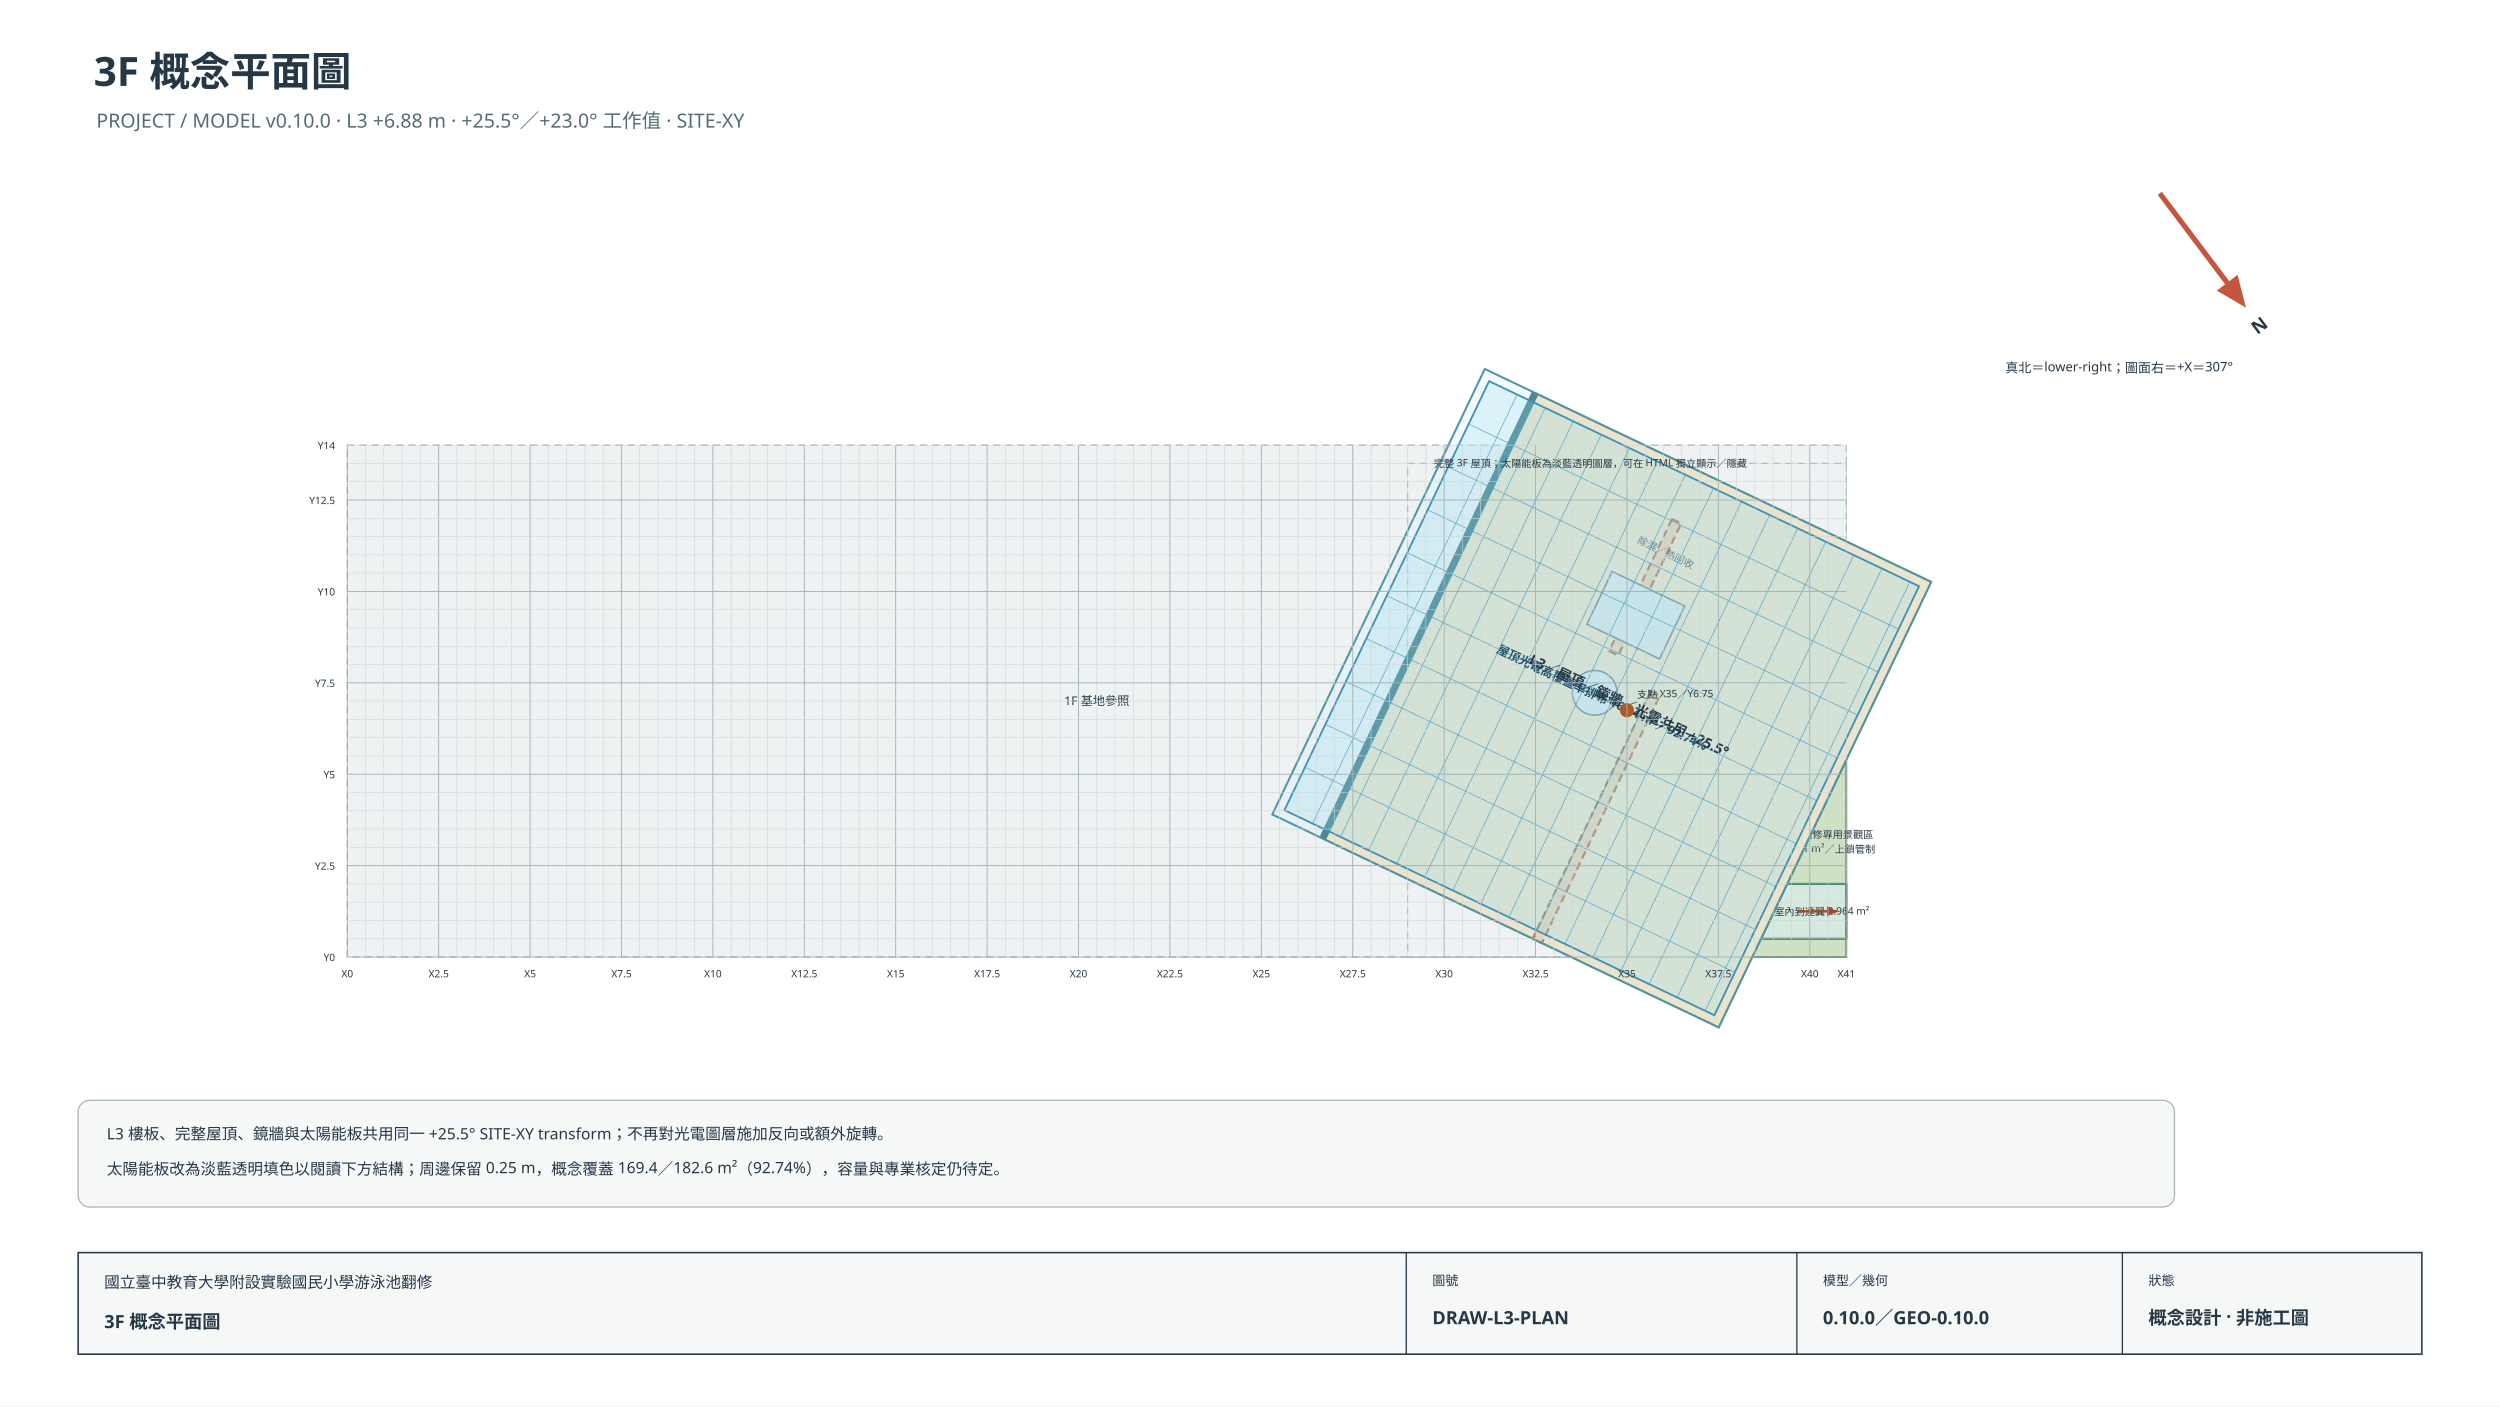
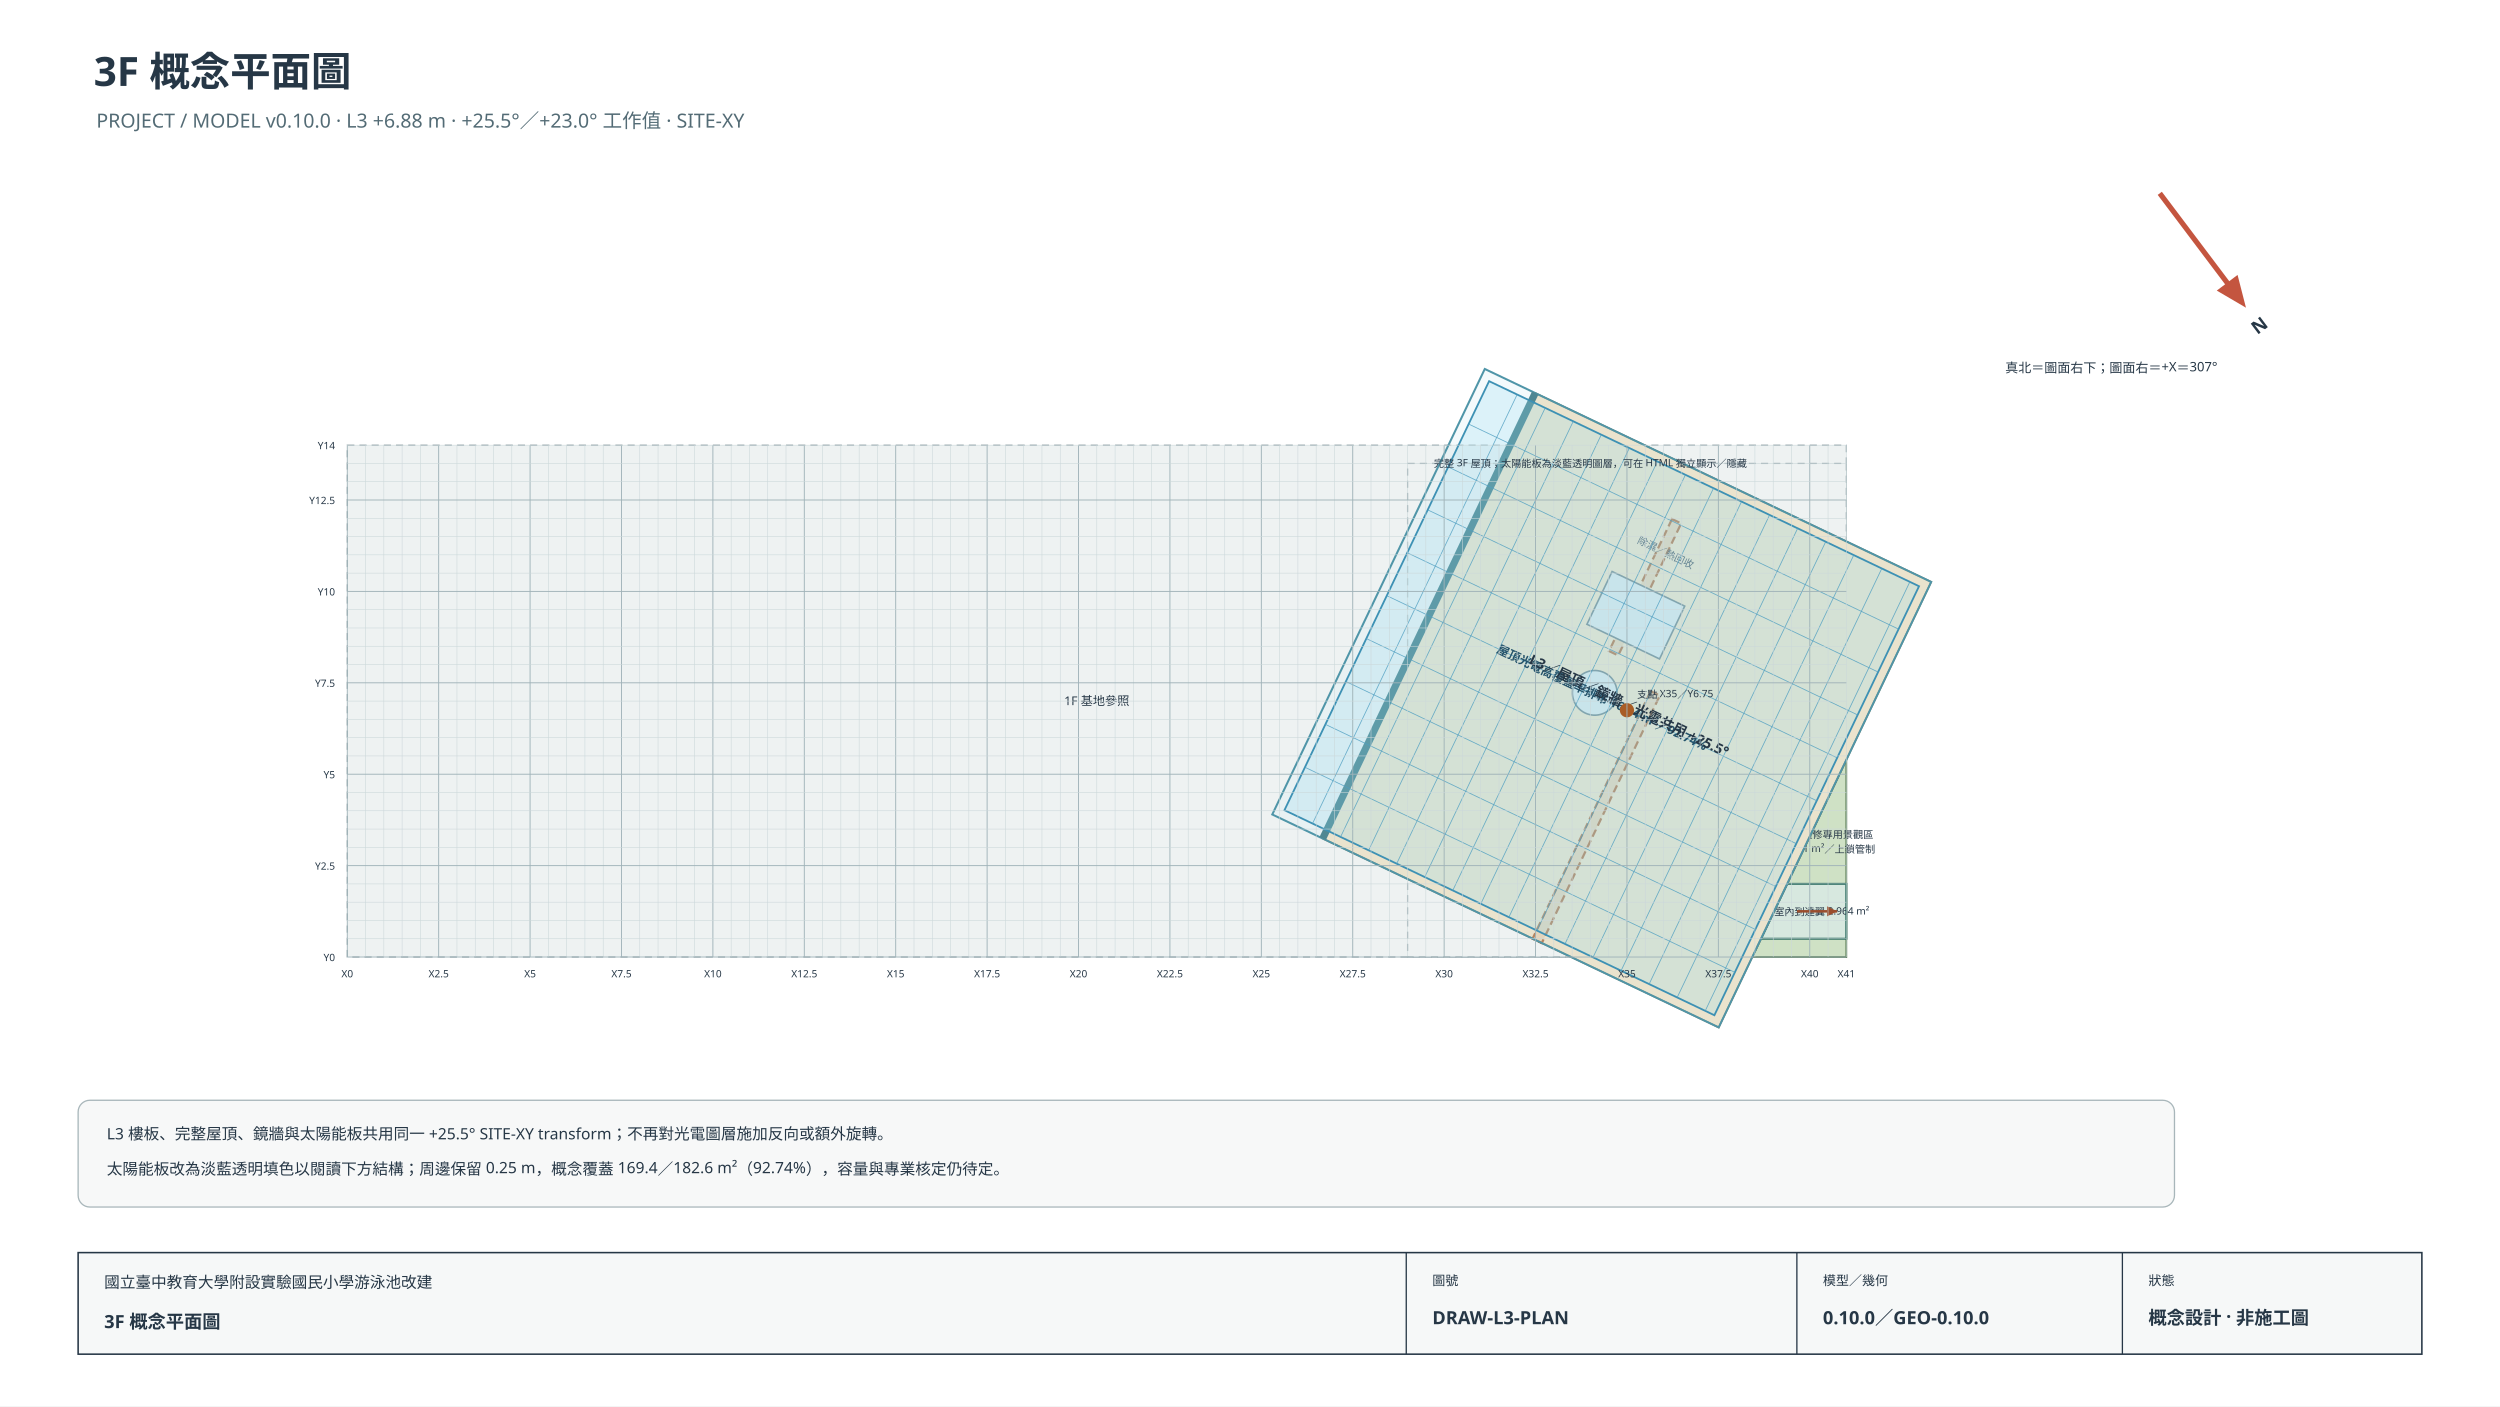
<svg xmlns="http://www.w3.org/2000/svg" width="1920" height="1080" viewBox="0 0 1920 1080" role="img" aria-labelledby="title desc" data-model-version="0.10.0" data-active-geometry="GEO-0.10.0" data-coordinate-system="SITE-XY">
  <style>
  text{font-family:"Noto Sans TC","Microsoft JhengHei",sans-serif;fill:#263746}.title{font-size:31px;font-weight:800}.subtitle{font-size:15px;fill:#536b75}.label{font-size:14px;font-weight:700}.small{font-size:12px}.tiny{font-size:10px}.grid{stroke:#cbd7da;stroke-width:.55}.gridMajor{stroke:#9fb2b8;stroke-width:.9}.outline{fill:none;stroke:#263746;stroke-width:2}.reference{fill:#eef2f2;stroke:#97a8ad;stroke-width:1.2;stroke-dasharray:7 5}.pool{fill:#bfe4ef;stroke:#227698;stroke-width:2}.lane{stroke:#f8fbfc;stroke-width:2;stroke-dasharray:8 5}.working{fill:#f1dfbe;stroke:#a96f28;stroke-width:1.6}.confirmed{fill:#d8ece4;stroke:#237c64;stroke-width:1.6}.service{fill:#dbe5e6;stroke:#5b7278;stroke-width:1.6}.chemical{fill:#ead9e8;stroke:#8e5a88;stroke-width:1.6}.deferred{fill:#e4dbed;stroke:#7c5c98;stroke-width:1.5;stroke-dasharray:6 4}.stair{fill:#d7dde0;stroke:#263746;stroke-width:1.6}.structure{fill:#c3793c;fill-opacity:.18;stroke:#a95c25;stroke-width:2.2;stroke-dasharray:8 4}.dim{stroke:#536b75;stroke-width:1;fill:none}.titleBox{fill:#f6f8f8;stroke:#263746;stroke-width:1.2}.note{fill:#f7f8f8;stroke:#a8b6ba;stroke-width:1}.mirror{stroke:#4f8792;stroke-width:7}.roof{fill:#d8eef2;fill-opacity:.28;stroke:#4f95a8;stroke-width:2}.level{stroke:#8b9ba0;stroke-width:1;stroke-dasharray:7 5}.water{fill:#8fd2e6;fill-opacity:.75;stroke:#227698;stroke-width:2}.wall{fill:#c9d3d4;stroke:#536b75;stroke-width:1.5}.terrace{fill:#cfe1c5;stroke:#52774b;stroke-width:1.7}.arrival{fill:#d7e8df;stroke:#286b5c;stroke-width:2}.corridor{fill:#dcecef;stroke:#357487;stroke-width:1.6}.female{fill:#e5e0ee;stroke:#76598d;stroke-width:1.6}.glassLine{stroke:#3d9bb3;stroke-width:7}.wallLine{stroke:#65757b;stroke-width:6}.windowLine{stroke:#4fa5bb;stroke-width:8}.locker{fill:#cfd8d8;stroke:#64787a;stroke-width:1}.counter{fill:#d7c5ab;stroke:#8a6234;stroke-width:1.5}.plant{fill:#bed6b2;stroke:#52774b;stroke-width:1.3}.pv{fill:#8fd9ee;fill-opacity:.24;stroke:#3d91b4;stroke-width:1.8}.pvGrid{stroke:#4f9fc1;stroke-width:.8;stroke-opacity:.82}.projected{fill:none;stroke:#9b6a43;stroke-width:1.5;stroke-dasharray:6 4}.rain{fill:#d9e5ef;fill-opacity:.55;stroke:#6f6a96;stroke-width:1.5;stroke-dasharray:5 3}
</style>
  <rect width="1920" height="1080" fill="#fff" />
  <text x="72" y="66" class="title">3F 概念平面圖</text>
  <text x="74" y="98" class="subtitle">PROJECT / MODEL v0.10.0 · L3 +6.88 m · +25.5°／+23.0° 工作值 · SITE-XY</text>
  <g data-north-plan-direction="lower-right" data-north-rotation="143" transform="translate(1690 190) rotate(143)">
    <line x1="0" y1="52" x2="0" y2="-38" stroke="#c4553f" stroke-width="4" />
    <path d="M0 -58L-10 -34H10Z" fill="#c4553f" />
    <text x="0" y="-70" text-anchor="middle" class="label">N</text>
  </g>
-   <text x="1540" y="286" class="tiny">真北＝lower-right；圖面右＝+X＝307°</text>
+   <text x="1540" y="286" class="tiny">真北＝圖面右下；圖面右＝+X＝307°</text>
  <g transform="translate(184.8 118.8) scale(0.78)" data-drawing-scale="fit-complete-rotated-roof">
    <g data-entity="SITE-01" data-coordinate-system="SITE-XY" data-bounds="0,41,0,14">
      <rect x="105" y="286" width="1476" height="504" class="reference" />
      <text x="843" y="542" text-anchor="middle" class="small">1F 基地參照</text>
    </g>
    <g data-entity="L2-PLATE-01" data-coordinate-system="SITE-XY" data-bounds="29,41,0,13.5">
      <rect x="1149" y="304" width="432" height="486" class="reference" />
      <text x="1365" y="551" text-anchor="middle" class="small">固定 L2 投影</text>
    </g>
    <polygon points="1488.408,790 1581,790 1581,595.888" class="terrace" data-entity="L3-EXT-01" data-gross-area="6.935" />
    <text x="1557.6" y="673" text-anchor="middle" class="tiny">教師／維修專用景觀區</text>
    <text x="1557.6" y="687.4" text-anchor="middle" class="tiny">淨 3.971 m²／上鎖管制</text>
    <polygon points="1496.976,772 1581,772 1581,718 1522.752,718" class="arrival" data-entity="Z-L3-ARRIVAL-01" data-covered="true" />
    <text x="1546.8" y="749" text-anchor="middle" class="tiny">有頂室內到達翼 2.964 m²</text>
    <line x1="1532.4" y1="745" x2="1572" y2="745" stroke="#9a4e2d" stroke-width="2.5" />
    <path d="M1572 745l-10 -5v10z" fill="#9a4e2d" />
    <g data-entity="L3-ROTATED-ASSEMBLY" data-shared-plan-rotation="25.5" transform="rotate(25.5 1365 547)">
      <g data-entity="L3-PLATE-01" data-coordinate-system="SITE-XY" data-bounds="29,41,0,13.5">
        <rect x="1149" y="304" width="432" height="486" class="working" />
      </g>
      <g class="structure">
        <rect x="1324" y="358" width="10" height="144" />
        <rect x="1378" y="520" width="10" height="270" />
      </g>
      <g>
        <rect x="1293" y="430" width="79.2" height="57.6" class="service" />
        <circle cx="1329" cy="545.2" r="22" class="service" />
        <text x="1332.6" y="394" text-anchor="middle" class="tiny">除濕／熱回收</text>
        <text x="1329" y="549.2" text-anchor="middle" class="tiny">水塔</text>
      </g>
      <g data-entity="RF-L3-01" data-area="182.628" data-complete-roof="true">
        <rect x="1093.992" y="304" width="487.008" height="486" class="roof" />
      </g>
      <line x1="1149" y1="790" x2="1149" y2="304" class="mirror" data-entity="F-MIR-01" />
      <g data-entity="RF-PV-RES-01" data-area="169.364" data-roof-area="182.628" data-coverage-percent="92.74" data-perimeter-setback="0.25" data-capacity-status="deferred" data-shared-plan-rotation="25.5">
        <rect x="1102.992" y="313" width="469.008" height="468" class="pv" />
        <line x1="1133.592" y1="781" x2="1133.592" y2="313" class="pvGrid" />
        <line x1="1164.192" y1="781" x2="1164.192" y2="313" class="pvGrid" />
        <line x1="1194.792" y1="781" x2="1194.792" y2="313" class="pvGrid" />
        <line x1="1225.392" y1="781" x2="1225.392" y2="313" class="pvGrid" />
        <line x1="1255.992" y1="781" x2="1255.992" y2="313" class="pvGrid" />
        <line x1="1286.592" y1="781" x2="1286.592" y2="313" class="pvGrid" />
        <line x1="1317.192" y1="781" x2="1317.192" y2="313" class="pvGrid" />
        <line x1="1347.792" y1="781" x2="1347.792" y2="313" class="pvGrid" />
        <line x1="1378.392" y1="781" x2="1378.392" y2="313" class="pvGrid" />
        <line x1="1408.992" y1="781" x2="1408.992" y2="313" class="pvGrid" />
        <line x1="1439.592" y1="781" x2="1439.592" y2="313" class="pvGrid" />
        <line x1="1470.192" y1="781" x2="1470.192" y2="313" class="pvGrid" />
        <line x1="1500.792" y1="781" x2="1500.792" y2="313" class="pvGrid" />
        <line x1="1531.392" y1="781" x2="1531.392" y2="313" class="pvGrid" />
        <line x1="1561.992" y1="781" x2="1561.992" y2="313" class="pvGrid" />
        <line x1="1102.992" y1="734.2" x2="1572" y2="734.2" class="pvGrid" />
        <line x1="1102.992" y1="687.4" x2="1572" y2="687.4" class="pvGrid" />
        <line x1="1102.992" y1="640.6" x2="1572" y2="640.6" class="pvGrid" />
        <line x1="1102.992" y1="593.8" x2="1572" y2="593.8" class="pvGrid" />
        <line x1="1102.992" y1="547" x2="1572" y2="547" class="pvGrid" />
        <line x1="1102.992" y1="500.2" x2="1572" y2="500.2" class="pvGrid" />
        <line x1="1102.992" y1="453.4" x2="1572" y2="453.4" class="pvGrid" />
        <line x1="1102.992" y1="406.6" x2="1572" y2="406.6" class="pvGrid" />
        <line x1="1102.992" y1="359.8" x2="1572" y2="359.8" class="pvGrid" />
        <text x="1337.496" y="551" text-anchor="middle" class="small" style="fill:#24536b;font-weight:700">屋頂光電高覆蓋率排布 169.4 m²／92.74%</text>
      </g>
      <text x="1365" y="547" text-anchor="middle" class="label">L3／屋頂／鏡牆／光電共用 +25.5°</text>
    </g>
    <circle cx="1365" cy="547" r="7" fill="#a95c25" />
    <text x="1375" y="535" class="tiny">支點 X35／Y6.75</text>
    <g aria-label="SITE-XY 0.5 m grid" data-grid-visible="true" data-minor-spacing="0.5" data-major-spacing="2.5">
      <line x1="105" y1="286" x2="105" y2="790" class="gridMajor" />
      <text x="105" y="810" text-anchor="middle" class="tiny">X0</text>
      <line x1="123" y1="286" x2="123" y2="790" class="grid" />
      <line x1="141" y1="286" x2="141" y2="790" class="grid" />
      <line x1="159" y1="286" x2="159" y2="790" class="grid" />
      <line x1="177" y1="286" x2="177" y2="790" class="grid" />
      <line x1="195" y1="286" x2="195" y2="790" class="gridMajor" />
      <text x="195" y="810" text-anchor="middle" class="tiny">X2.5</text>
      <line x1="213" y1="286" x2="213" y2="790" class="grid" />
      <line x1="231" y1="286" x2="231" y2="790" class="grid" />
      <line x1="249" y1="286" x2="249" y2="790" class="grid" />
      <line x1="267" y1="286" x2="267" y2="790" class="grid" />
      <line x1="285" y1="286" x2="285" y2="790" class="gridMajor" />
      <text x="285" y="810" text-anchor="middle" class="tiny">X5</text>
      <line x1="303" y1="286" x2="303" y2="790" class="grid" />
      <line x1="321" y1="286" x2="321" y2="790" class="grid" />
      <line x1="339" y1="286" x2="339" y2="790" class="grid" />
      <line x1="357" y1="286" x2="357" y2="790" class="grid" />
      <line x1="375" y1="286" x2="375" y2="790" class="gridMajor" />
      <text x="375" y="810" text-anchor="middle" class="tiny">X7.5</text>
      <line x1="393" y1="286" x2="393" y2="790" class="grid" />
      <line x1="411" y1="286" x2="411" y2="790" class="grid" />
      <line x1="429" y1="286" x2="429" y2="790" class="grid" />
      <line x1="447" y1="286" x2="447" y2="790" class="grid" />
      <line x1="465" y1="286" x2="465" y2="790" class="gridMajor" />
      <text x="465" y="810" text-anchor="middle" class="tiny">X10</text>
      <line x1="483" y1="286" x2="483" y2="790" class="grid" />
      <line x1="501" y1="286" x2="501" y2="790" class="grid" />
      <line x1="519" y1="286" x2="519" y2="790" class="grid" />
      <line x1="537" y1="286" x2="537" y2="790" class="grid" />
      <line x1="555" y1="286" x2="555" y2="790" class="gridMajor" />
      <text x="555" y="810" text-anchor="middle" class="tiny">X12.5</text>
      <line x1="573" y1="286" x2="573" y2="790" class="grid" />
      <line x1="591" y1="286" x2="591" y2="790" class="grid" />
      <line x1="609" y1="286" x2="609" y2="790" class="grid" />
      <line x1="627" y1="286" x2="627" y2="790" class="grid" />
      <line x1="645" y1="286" x2="645" y2="790" class="gridMajor" />
      <text x="645" y="810" text-anchor="middle" class="tiny">X15</text>
      <line x1="663" y1="286" x2="663" y2="790" class="grid" />
      <line x1="681" y1="286" x2="681" y2="790" class="grid" />
      <line x1="699" y1="286" x2="699" y2="790" class="grid" />
      <line x1="717" y1="286" x2="717" y2="790" class="grid" />
      <line x1="735" y1="286" x2="735" y2="790" class="gridMajor" />
      <text x="735" y="810" text-anchor="middle" class="tiny">X17.5</text>
      <line x1="753" y1="286" x2="753" y2="790" class="grid" />
      <line x1="771" y1="286" x2="771" y2="790" class="grid" />
      <line x1="789" y1="286" x2="789" y2="790" class="grid" />
      <line x1="807" y1="286" x2="807" y2="790" class="grid" />
      <line x1="825" y1="286" x2="825" y2="790" class="gridMajor" />
      <text x="825" y="810" text-anchor="middle" class="tiny">X20</text>
      <line x1="843" y1="286" x2="843" y2="790" class="grid" />
      <line x1="861" y1="286" x2="861" y2="790" class="grid" />
      <line x1="879" y1="286" x2="879" y2="790" class="grid" />
      <line x1="897" y1="286" x2="897" y2="790" class="grid" />
      <line x1="915" y1="286" x2="915" y2="790" class="gridMajor" />
      <text x="915" y="810" text-anchor="middle" class="tiny">X22.5</text>
      <line x1="933" y1="286" x2="933" y2="790" class="grid" />
      <line x1="951" y1="286" x2="951" y2="790" class="grid" />
      <line x1="969" y1="286" x2="969" y2="790" class="grid" />
      <line x1="987" y1="286" x2="987" y2="790" class="grid" />
      <line x1="1005" y1="286" x2="1005" y2="790" class="gridMajor" />
      <text x="1005" y="810" text-anchor="middle" class="tiny">X25</text>
      <line x1="1023" y1="286" x2="1023" y2="790" class="grid" />
      <line x1="1041" y1="286" x2="1041" y2="790" class="grid" />
      <line x1="1059" y1="286" x2="1059" y2="790" class="grid" />
      <line x1="1077" y1="286" x2="1077" y2="790" class="grid" />
      <line x1="1095" y1="286" x2="1095" y2="790" class="gridMajor" />
      <text x="1095" y="810" text-anchor="middle" class="tiny">X27.5</text>
      <line x1="1113" y1="286" x2="1113" y2="790" class="grid" />
      <line x1="1131" y1="286" x2="1131" y2="790" class="grid" />
      <line x1="1149" y1="286" x2="1149" y2="790" class="grid" />
      <line x1="1167" y1="286" x2="1167" y2="790" class="grid" />
      <line x1="1185" y1="286" x2="1185" y2="790" class="gridMajor" />
      <text x="1185" y="810" text-anchor="middle" class="tiny">X30</text>
      <line x1="1203" y1="286" x2="1203" y2="790" class="grid" />
      <line x1="1221" y1="286" x2="1221" y2="790" class="grid" />
      <line x1="1239" y1="286" x2="1239" y2="790" class="grid" />
      <line x1="1257" y1="286" x2="1257" y2="790" class="grid" />
      <line x1="1275" y1="286" x2="1275" y2="790" class="gridMajor" />
      <text x="1275" y="810" text-anchor="middle" class="tiny">X32.5</text>
      <line x1="1293" y1="286" x2="1293" y2="790" class="grid" />
      <line x1="1311" y1="286" x2="1311" y2="790" class="grid" />
      <line x1="1329" y1="286" x2="1329" y2="790" class="grid" />
      <line x1="1347" y1="286" x2="1347" y2="790" class="grid" />
      <line x1="1365" y1="286" x2="1365" y2="790" class="gridMajor" />
      <text x="1365" y="810" text-anchor="middle" class="tiny">X35</text>
      <line x1="1383" y1="286" x2="1383" y2="790" class="grid" />
      <line x1="1401" y1="286" x2="1401" y2="790" class="grid" />
      <line x1="1419" y1="286" x2="1419" y2="790" class="grid" />
      <line x1="1437" y1="286" x2="1437" y2="790" class="grid" />
      <line x1="1455" y1="286" x2="1455" y2="790" class="gridMajor" />
      <text x="1455" y="810" text-anchor="middle" class="tiny">X37.5</text>
      <line x1="1473" y1="286" x2="1473" y2="790" class="grid" />
      <line x1="1491" y1="286" x2="1491" y2="790" class="grid" />
      <line x1="1509" y1="286" x2="1509" y2="790" class="grid" />
      <line x1="1527" y1="286" x2="1527" y2="790" class="grid" />
      <line x1="1545" y1="286" x2="1545" y2="790" class="gridMajor" />
      <text x="1545" y="810" text-anchor="middle" class="tiny">X40</text>
      <line x1="1563" y1="286" x2="1563" y2="790" class="grid" />
      <line x1="1581" y1="286" x2="1581" y2="790" class="grid" />
      <text x="1581" y="810" text-anchor="middle" class="tiny">X41</text>
      <line x1="105" y1="790" x2="1581" y2="790" class="gridMajor" />
      <text x="93" y="794" text-anchor="end" class="tiny">Y0</text>
      <line x1="105" y1="772" x2="1581" y2="772" class="grid" />
      <line x1="105" y1="754" x2="1581" y2="754" class="grid" />
      <line x1="105" y1="736" x2="1581" y2="736" class="grid" />
      <line x1="105" y1="718" x2="1581" y2="718" class="grid" />
      <line x1="105" y1="700" x2="1581" y2="700" class="gridMajor" />
      <text x="93" y="704" text-anchor="end" class="tiny">Y2.5</text>
      <line x1="105" y1="682" x2="1581" y2="682" class="grid" />
      <line x1="105" y1="664" x2="1581" y2="664" class="grid" />
      <line x1="105" y1="646" x2="1581" y2="646" class="grid" />
      <line x1="105" y1="628" x2="1581" y2="628" class="grid" />
      <line x1="105" y1="610" x2="1581" y2="610" class="gridMajor" />
      <text x="93" y="614" text-anchor="end" class="tiny">Y5</text>
      <line x1="105" y1="592" x2="1581" y2="592" class="grid" />
      <line x1="105" y1="574" x2="1581" y2="574" class="grid" />
      <line x1="105" y1="556" x2="1581" y2="556" class="grid" />
      <line x1="105" y1="538" x2="1581" y2="538" class="grid" />
      <line x1="105" y1="520" x2="1581" y2="520" class="gridMajor" />
      <text x="93" y="524" text-anchor="end" class="tiny">Y7.5</text>
      <line x1="105" y1="502" x2="1581" y2="502" class="grid" />
      <line x1="105" y1="484" x2="1581" y2="484" class="grid" />
      <line x1="105" y1="466" x2="1581" y2="466" class="grid" />
      <line x1="105" y1="448" x2="1581" y2="448" class="grid" />
      <line x1="105" y1="430" x2="1581" y2="430" class="gridMajor" />
      <text x="93" y="434" text-anchor="end" class="tiny">Y10</text>
      <line x1="105" y1="412" x2="1581" y2="412" class="grid" />
      <line x1="105" y1="394" x2="1581" y2="394" class="grid" />
      <line x1="105" y1="376" x2="1581" y2="376" class="grid" />
      <line x1="105" y1="358" x2="1581" y2="358" class="grid" />
      <line x1="105" y1="340" x2="1581" y2="340" class="gridMajor" />
      <text x="93" y="344" text-anchor="end" class="tiny">Y12.5</text>
      <line x1="105" y1="322" x2="1581" y2="322" class="grid" />
      <line x1="105" y1="304" x2="1581" y2="304" class="grid" />
      <line x1="105" y1="286" x2="1581" y2="286" class="grid" />
      <text x="93" y="290" text-anchor="end" class="tiny">Y14</text>
    </g>
    <text x="1329" y="307.6" text-anchor="middle" class="tiny">完整 3F 屋頂；太陽能板為淡藍透明圖層，可在 HTML 獨立顯示／隱藏</text>
  </g>
  <rect x="60" y="845" width="1610" height="82" rx="9" class="note" />
  <text x="82" y="875" class="small">L3 樓板、完整屋頂、鏡牆與太陽能板共用同一 +25.5° SITE-XY transform；不再對光電圖層施加反向或額外旋轉。</text>
  <text x="82" y="902" class="small">太陽能板改為淡藍透明填色以閱讀下方結構；周邊保留 0.25 m，概念覆蓋 169.4／182.6 m²（92.74%），容量與專業核定仍待定。</text>
  <g transform="translate(60 962)">
    <rect width="1800" height="78" class="titleBox" />
    <line x1="1020" y1="0" x2="1020" y2="78" stroke="#263746" />
    <line x1="1320" y1="0" x2="1320" y2="78" stroke="#263746" />
    <line x1="1570" y1="0" x2="1570" y2="78" stroke="#263746" />
-     <text x="20" y="27" class="small">國立臺中教育大學附設實驗國民小學游泳池翻修</text>
+     <text x="20" y="27" class="small">國立臺中教育大學附設實驗國民小學游泳池改建</text>
    <text x="20" y="58" class="label">3F 概念平面圖</text>
    <text x="1040" y="25" class="tiny">圖號</text>
    <text x="1040" y="55" class="label">DRAW-L3-PLAN</text>
    <text x="1340" y="25" class="tiny">模型／幾何</text>
    <text x="1340" y="55" class="label">0.10.0／GEO-0.10.0</text>
    <text x="1590" y="25" class="tiny">狀態</text>
    <text x="1590" y="55" class="label">概念設計 · 非施工圖</text>
  </g>
</svg>
